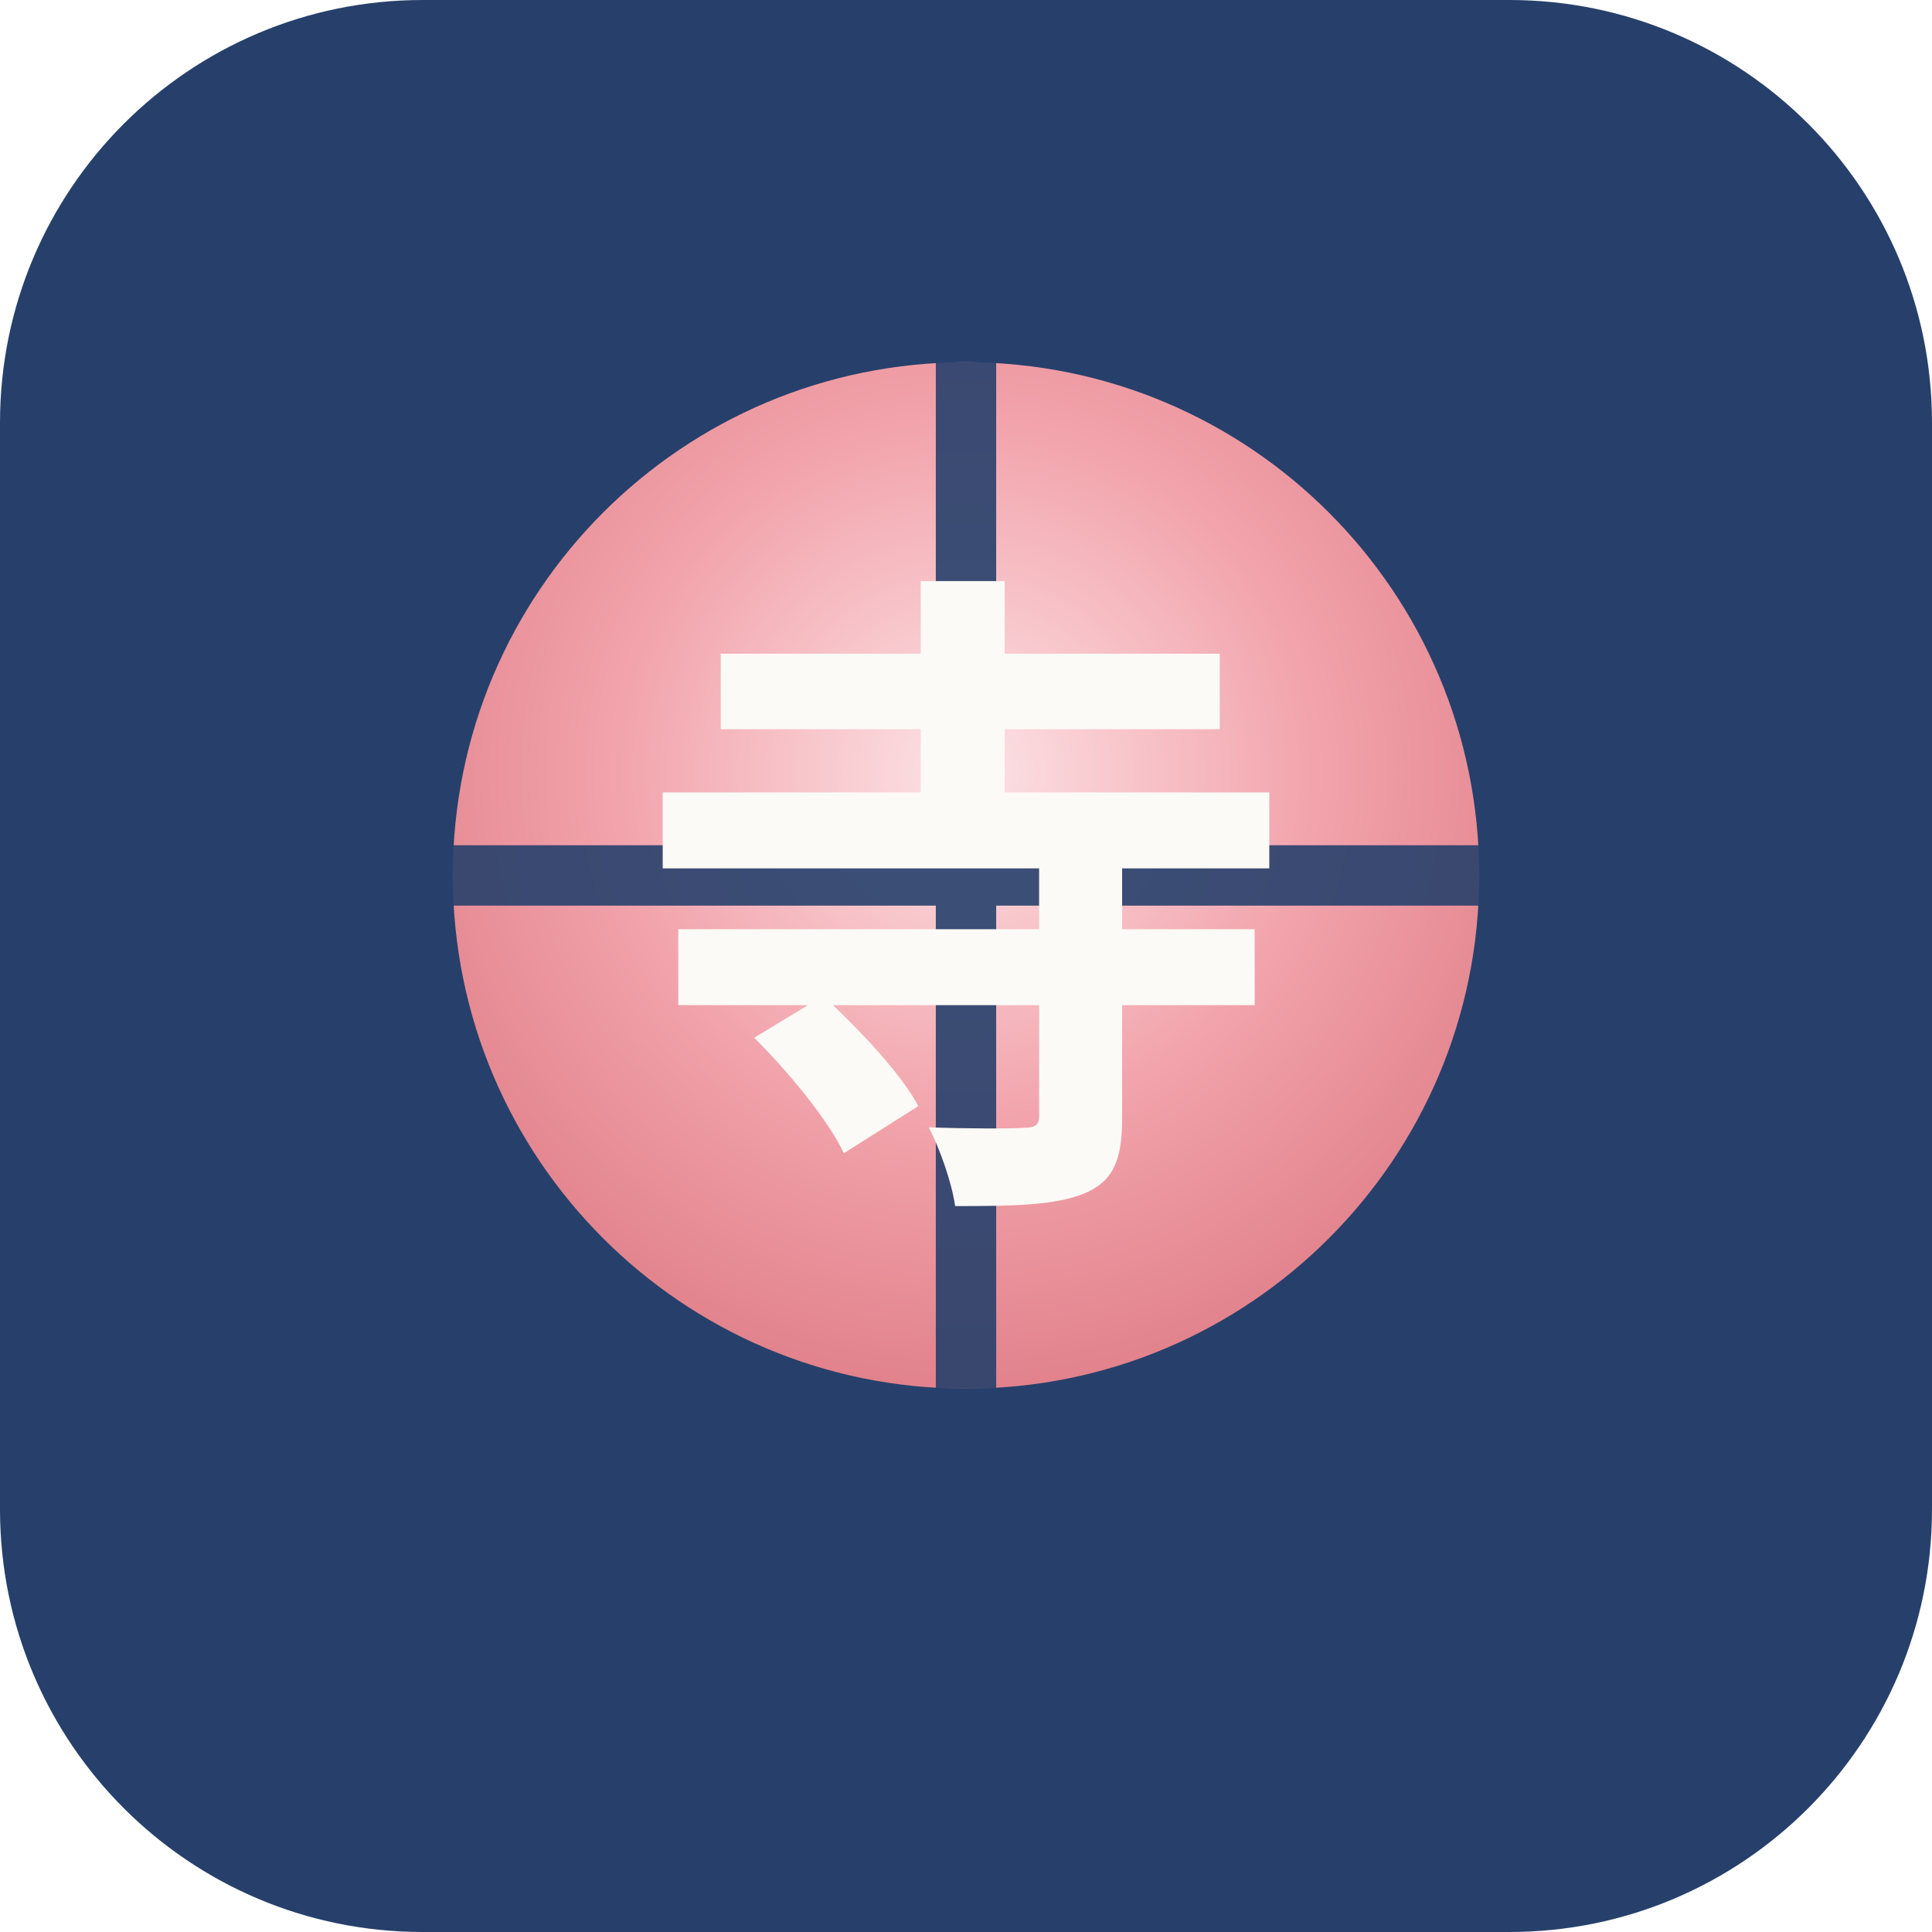
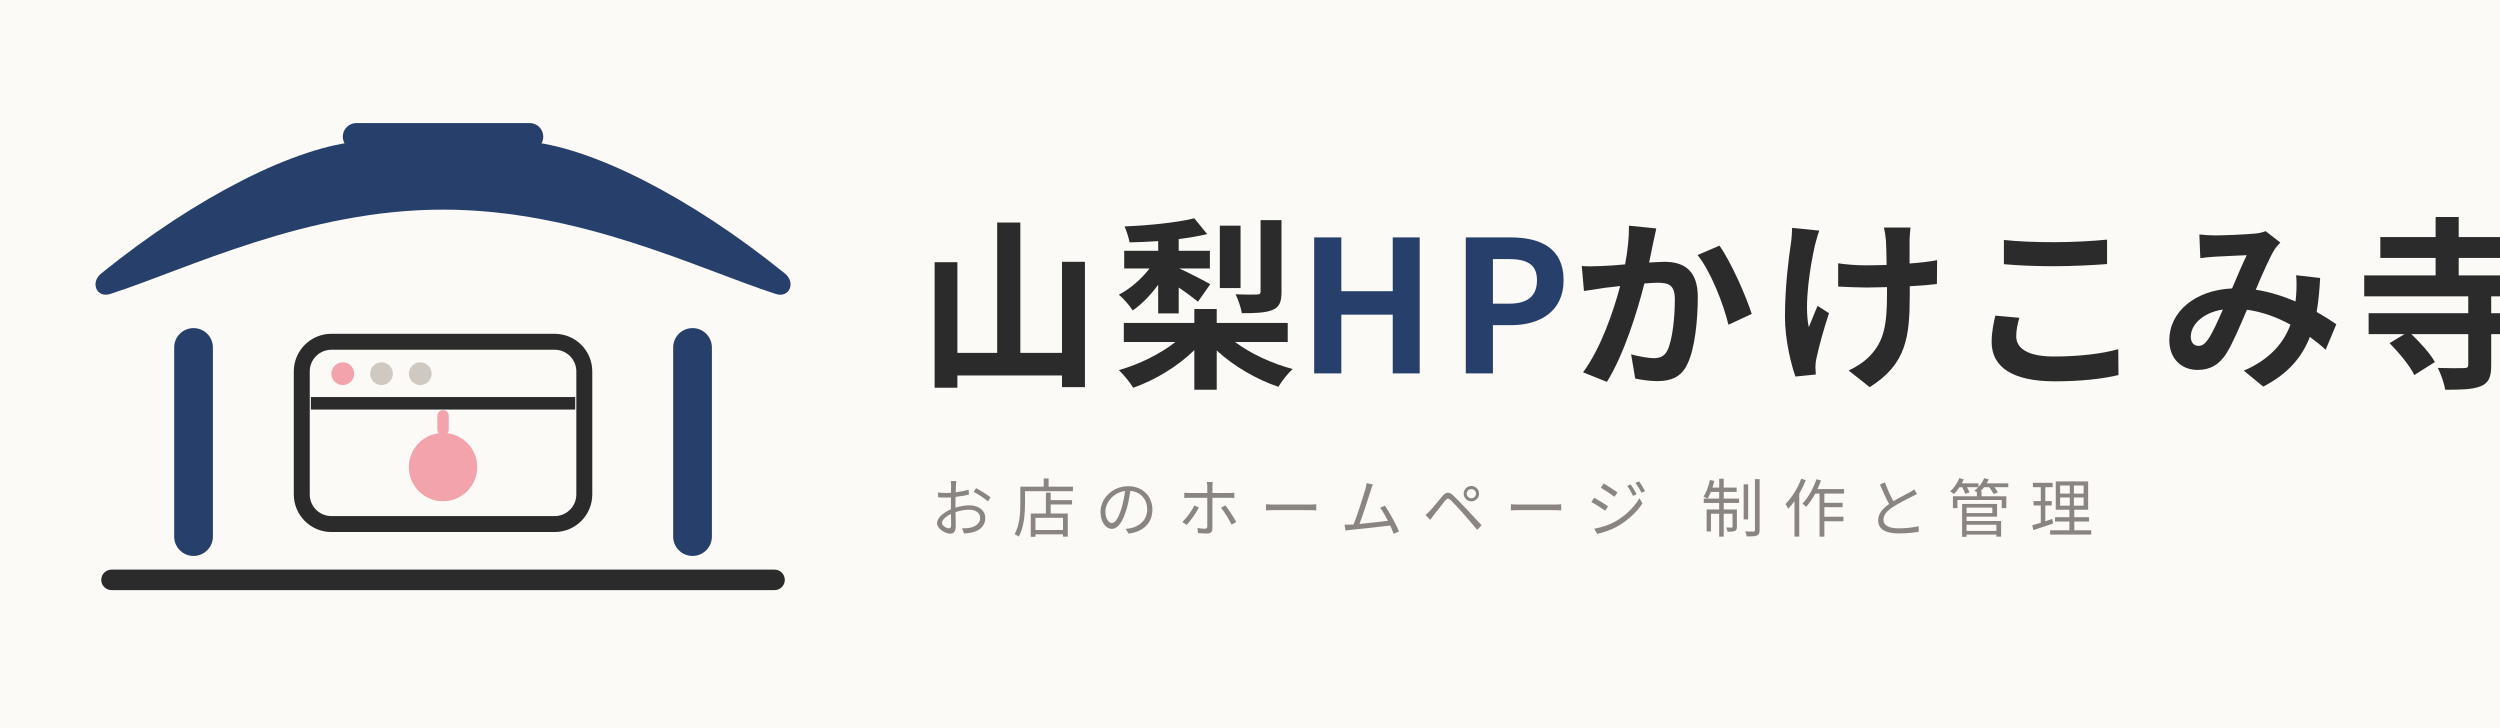
- <svg xmlns="http://www.w3.org/2000/svg" viewBox="0 0 64 64" role="img" aria-label="山梨HPかけこみ寺">
-   <defs>
-     <radialGradient id="lamp" cx="50%" cy="40%" r="62%">
-       <stop offset="0%" stop-color="#FCE3E6" />
-       <stop offset="55%" stop-color="#F2A3AB" />
-       <stop offset="100%" stop-color="#E07F89" />
-     </radialGradient>
-   </defs>
-   <rect width="64" height="64" rx="14" fill="#27406B" />
-   <circle cx="32" cy="29" r="17" fill="url(#lamp)" />
-   <g stroke="#27406B" stroke-width="2" opacity=".9">
-     <line x1="32" y1="12" x2="32" y2="46" />
-     <line x1="15" y1="29" x2="49" y2="29" />
+ <svg xmlns="http://www.w3.org/2000/svg" viewBox="0 0 790 230" font-family="'Noto Sans CJK JP','Noto Sans JP',sans-serif">
+   <rect width="790" height="230" fill="#FCFAF6" />
+   <g transform="translate(140,0) scale(0.72)">
+     <path d="M -36 62 L 36 62              C 64 64, 108 86, 150 120              C 155 124, 152 131, 146 129              C 112 118, 60 92, 0 92              C -60 92, -112 118, -146 129              C -152 131, -155 124, -150 120              C -108 86, -64 64, -36 62 Z" fill="#27406B" />
+     <rect x="-44" y="54" width="88" height="12" rx="6" fill="#27406B" />
+     <rect x="-118" y="144" width="17" height="100" rx="8.5" fill="#27406B" />
+     <rect x="101" y="144" width="17" height="100" rx="8.5" fill="#27406B" />
+     <rect x="-150" y="250" width="300" height="9" rx="4.5" fill="#2B2B2B" />
+     <g transform="translate(0,150)">
+       <rect x="-62" y="0" width="124" height="80" rx="13" fill="#FCFAF6" stroke="#2B2B2B" stroke-width="7" />
+       <line x1="-58" y1="27" x2="58" y2="27" stroke="#2B2B2B" stroke-width="5.5" />
+       <circle cx="-44" cy="14" r="5" fill="#F2A3AB" />
+       <circle cx="-27" cy="14" r="5" fill="#CFC9C2" />
+       <circle cx="-10" cy="14" r="5" fill="#CFC9C2" />
+       <rect x="-2.5" y="30" width="5" height="11" rx="2.5" fill="#F2A3AB" />
+       <circle cx="0" cy="55" r="15" fill="#F2A3AB" />
+     </g>
  </g>
-   <text x="32" y="38" text-anchor="middle" font-family="'Shippori Mincho','Yu Mincho',serif" font-size="22" font-weight="700" fill="#FCFAF6">寺</text>
+   <text x="290" y="118" font-size="58" font-weight="700" fill="#2B2B2B" letter-spacing="4">山梨<tspan fill="#27406B">HP</tspan>かけこみ寺</text>
+   <text x="294" y="168" font-size="20" font-weight="500" fill="#8A8580" letter-spacing="6">お店のホームページ 制作と管理</text>
</svg>
